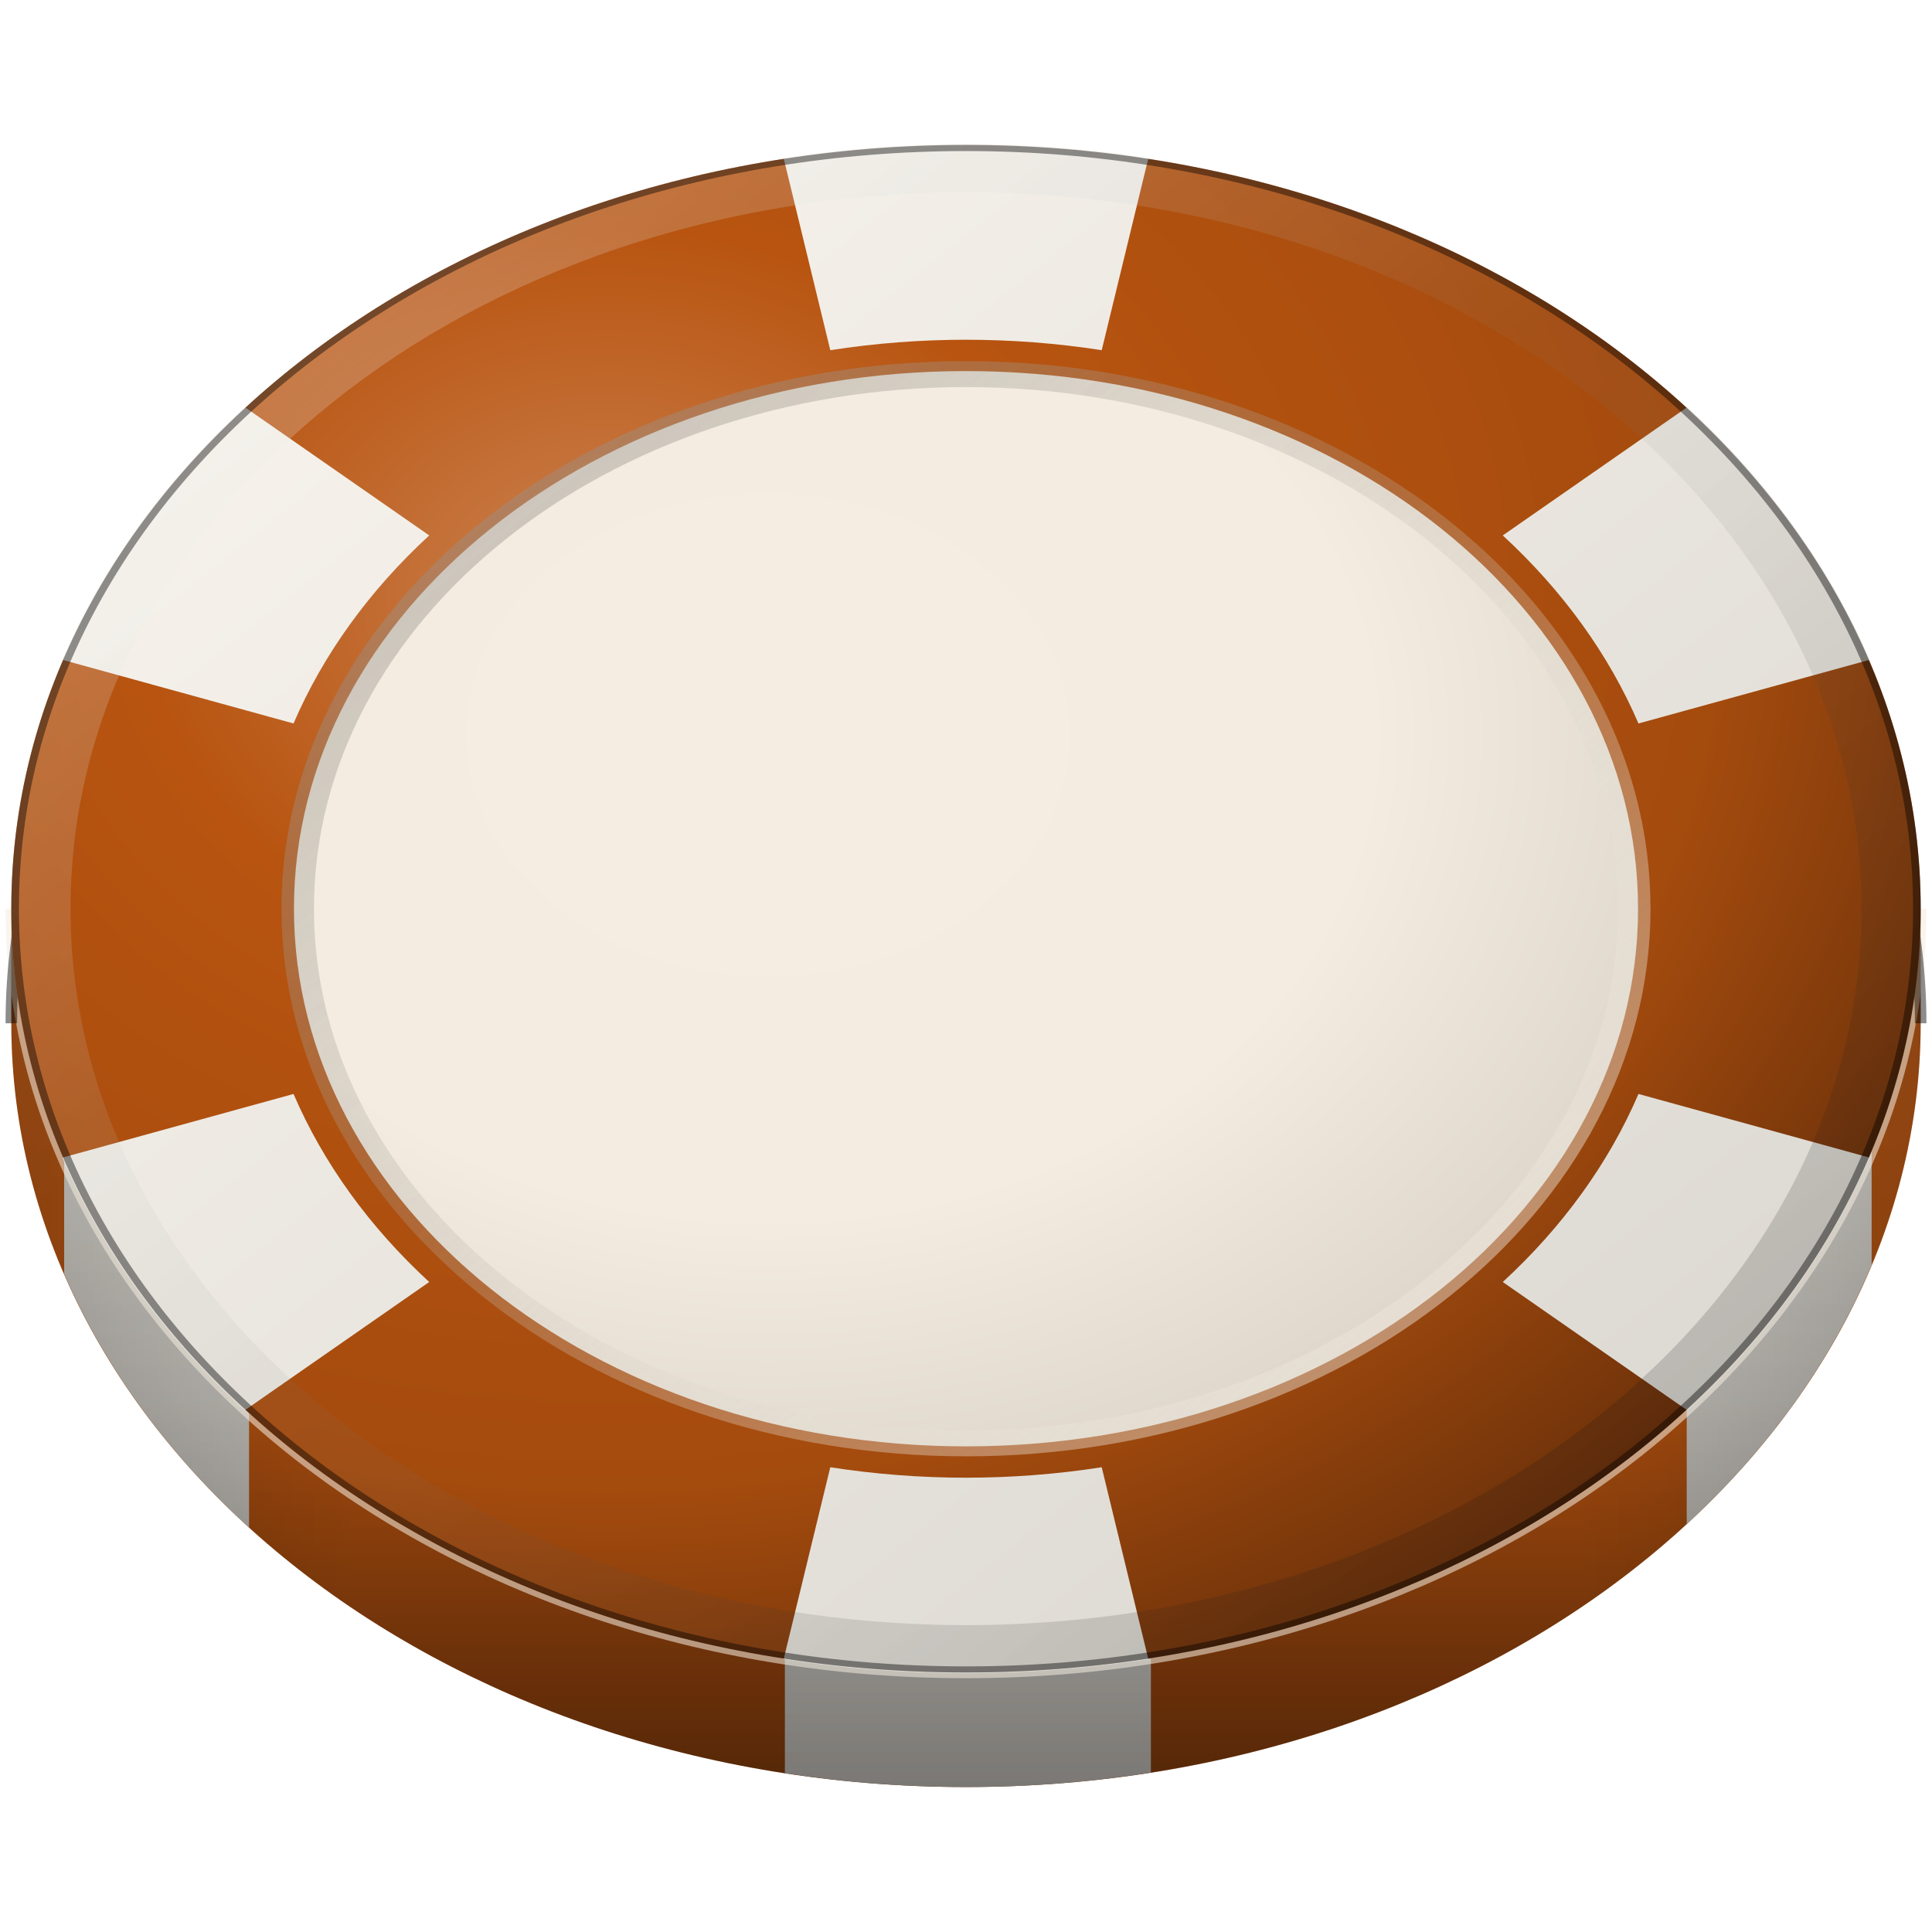
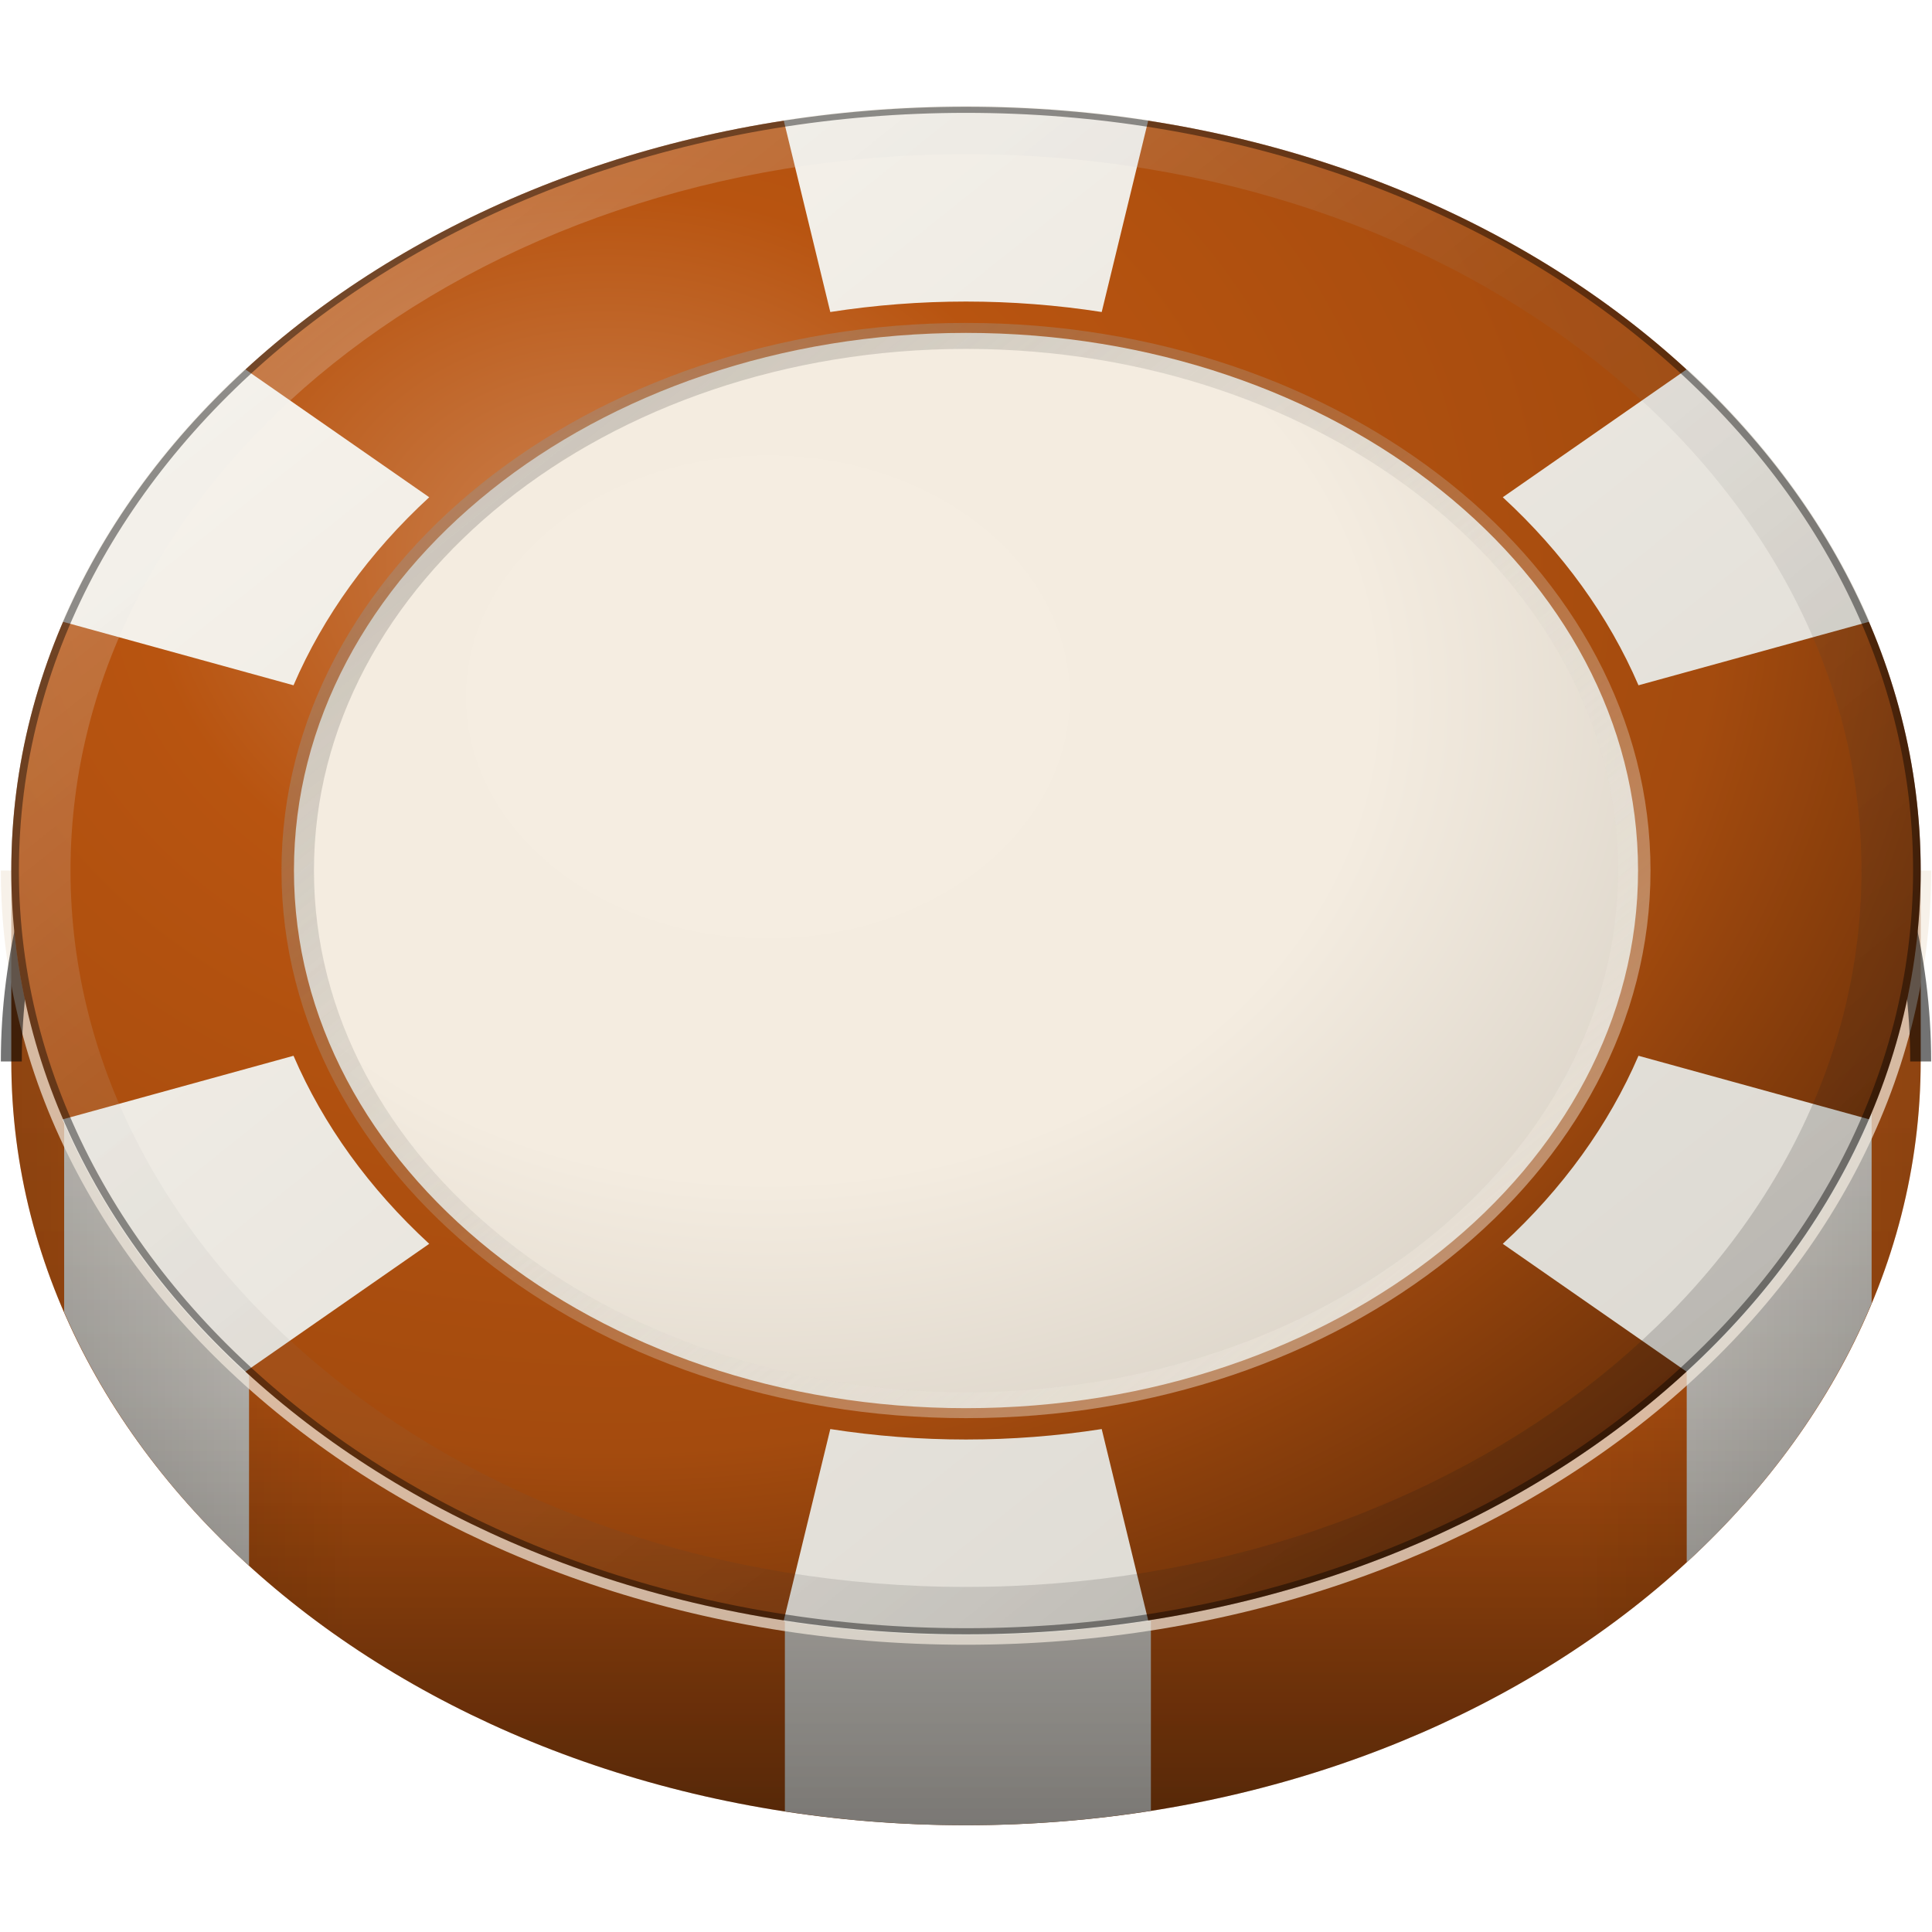
<svg xmlns="http://www.w3.org/2000/svg" width="1024" height="1024" viewBox="0 0 1024 1024">
  <defs>
    <radialGradient id="body" gradientUnits="userSpaceOnUse" cx="322.0" cy="307.0" r="819.7">
      <stop offset="0.000" stop-color="#cc8352" />
      <stop offset="0.300" stop-color="#b85410" />
      <stop offset="0.720" stop-color="#a44b0e" />
      <stop offset="1.000" stop-color="#632d09" />
    </radialGradient>
    <radialGradient id="inlay" gradientUnits="userSpaceOnUse" cx="407.0" cy="397.0" r="581.9">
      <stop offset="0.000" stop-color="#f5ede1" />
      <stop offset="0.550" stop-color="#f4ece0" />
      <stop offset="1.000" stop-color="#d6cfc4" />
    </radialGradient>
    <linearGradient id="ins" gradientUnits="userSpaceOnUse" x1="6.0" y1="6.0" x2="1018.0" y2="1018.0">
      <stop offset="0.000" stop-color="#fbf7f0" stop-opacity="1.00" />
      <stop offset="1.000" stop-color="#d8d5ce" stop-opacity="1.00" />
    </linearGradient>
    <linearGradient id="sheen" gradientUnits="userSpaceOnUse" x1="6.0" y1="6.0" x2="1018.0" y2="1018.0">
      <stop offset="0.000" stop-color="#ffffff" stop-opacity="0.30" />
      <stop offset="0.450" stop-color="#ffffff" stop-opacity="0.05" />
      <stop offset="1.000" stop-color="#ffffff" stop-opacity="0.00" />
    </linearGradient>
    <linearGradient id="shade" gradientUnits="userSpaceOnUse" x1="6.0" y1="6.0" x2="1018.0" y2="1018.0">
      <stop offset="0.000" stop-color="#000000" stop-opacity="0.00" />
      <stop offset="0.550" stop-color="#000000" stop-opacity="0.05" />
      <stop offset="1.000" stop-color="#000000" stop-opacity="0.22" />
    </linearGradient>
    <linearGradient id="stepdark" gradientUnits="userSpaceOnUse" x1="6.0" y1="6.0" x2="1018.0" y2="1018.0">
      <stop offset="0.000" stop-color="#88837c" stop-opacity="0.62" />
      <stop offset="0.550" stop-color="#88837c" stop-opacity="0.10" />
      <stop offset="1.000" stop-color="#88837c" stop-opacity="0.00" />
    </linearGradient>
    <linearGradient id="steplight" gradientUnits="userSpaceOnUse" x1="6.0" y1="6.0" x2="1018.0" y2="1018.0">
      <stop offset="0.000" stop-color="#f6efe4" stop-opacity="0.00" />
      <stop offset="0.450" stop-color="#f6efe4" stop-opacity="0.10" />
      <stop offset="1.000" stop-color="#f6efe4" stop-opacity="0.70" />
    </linearGradient>
-     <linearGradient id="oblband" gradientUnits="userSpaceOnUse" x1="512.0" y1="481.6" x2="512.0" y2="947.2">
+     <linearGradient id="oblband" gradientUnits="userSpaceOnUse" x1="512.0" y1="461.4" x2="512.0" y2="967.4">
      <stop offset="0.000" stop-color="#bb5c1b" stop-opacity="1.00" />
      <stop offset="0.550" stop-color="#b85410" stop-opacity="1.00" />
      <stop offset="1.000" stop-color="#70330a" stop-opacity="1.00" />
    </linearGradient>
-     <linearGradient id="oblins" gradientUnits="userSpaceOnUse" x1="512.0" y1="481.6" x2="512.0" y2="947.2">
+     <linearGradient id="oblins" gradientUnits="userSpaceOnUse" x1="512.0" y1="461.4" x2="512.0" y2="967.4">
      <stop offset="0.000" stop-color="#fbf7ef" stop-opacity="1.00" />
      <stop offset="1.000" stop-color="#a29f9a" stop-opacity="1.00" />
    </linearGradient>
-     <linearGradient id="oblshade" gradientUnits="userSpaceOnUse" x1="512.0" y1="481.6" x2="512.0" y2="947.2">
+     <linearGradient id="oblshade" gradientUnits="userSpaceOnUse" x1="512.0" y1="461.4" x2="512.0" y2="967.4">
      <stop offset="0.000" stop-color="#000000" stop-opacity="0.00" />
      <stop offset="0.550" stop-color="#000000" stop-opacity="0.06" />
      <stop offset="1.000" stop-color="#000000" stop-opacity="0.22" />
    </linearGradient>
    <linearGradient id="oblside" gradientUnits="userSpaceOnUse" x1="6.0" y1="512.0" x2="1018.0" y2="512.0">
      <stop offset="0.000" stop-color="#000000" stop-opacity="0.22" />
      <stop offset="0.180" stop-color="#000000" stop-opacity="0.03" />
      <stop offset="0.820" stop-color="#000000" stop-opacity="0.03" />
      <stop offset="1.000" stop-color="#000000" stop-opacity="0.22" />
    </linearGradient>
  </defs>
-   <path d="M 6.00 481.64 A 506.00 404.80 0 0 0 1018.00 481.64 L 1018.00 542.36 A 506.00 404.80 0 0 1 6.00 542.36 Z" fill="url(#oblband)" />
-   <path d="M 34.00 614.43 A 506.00 404.80 0 0 0 132.00 748.94 L 132.00 809.66 A 506.00 404.80 0 0 1 34.00 675.15 Z" fill="url(#oblins)" />
-   <path d="M 416.00 879.09 A 506.00 404.80 0 0 0 610.00 878.78 L 610.00 939.50 A 506.00 404.80 0 0 1 416.00 939.81 Z" fill="url(#oblins)" />
-   <path d="M 894.00 747.11 A 506.00 404.80 0 0 0 992.00 609.73 L 992.00 670.45 A 506.00 404.80 0 0 1 894.00 807.83 Z" fill="url(#oblins)" />
-   <path d="M 6.00 481.64 A 506.00 404.80 0 0 0 1018.00 481.64 L 1018.00 542.36 A 506.00 404.80 0 0 1 6.00 542.36 Z" fill="url(#oblshade)" />
-   <path d="M 6.00 481.64 A 506.00 404.80 0 0 0 1018.00 481.64 L 1018.00 542.36 A 506.00 404.80 0 0 1 6.00 542.36 Z" fill="url(#oblside)" />
-   <path d="M 6.00 481.64 A 506.00 404.80 0 0 0 1018.00 481.64" fill="none" stroke="#f4ece0" stroke-opacity="0.55" stroke-width="6.1" />
-   <path d="M 1018.00 542.36 A 506.00 404.80 0 0 0 6.00 542.36" fill="none" stroke="#000000" stroke-opacity="0.45" stroke-width="6.1" />
-   <g transform="translate(0 72.04) scale(1 0.8)">
+   <path d="M 6.00 461.40 A 506.00 404.80 0 0 0 1018.00 461.40 L 1018.00 562.60 A 506.00 404.80 0 0 1 6.00 562.60 Z" fill="url(#oblband)" />
+   <path d="M 34.00 594.19 A 506.00 404.80 0 0 0 132.00 728.70 L 132.00 829.90 A 506.00 404.80 0 0 1 34.00 695.39 Z" fill="url(#oblins)" />
+   <path d="M 416.00 858.85 A 506.00 404.80 0 0 0 610.00 858.54 L 610.00 959.74 A 506.00 404.80 0 0 1 416.00 960.05 Z" fill="url(#oblins)" />
+   <path d="M 894.00 726.87 A 506.00 404.80 0 0 0 992.00 589.49 L 992.00 690.69 A 506.00 404.80 0 0 1 894.00 828.07 Z" fill="url(#oblins)" />
+   <path d="M 6.00 461.40 A 506.00 404.80 0 0 0 1018.00 461.40 L 1018.00 562.60 A 506.00 404.80 0 0 1 6.00 562.60 Z" fill="url(#oblshade)" />
+   <path d="M 6.00 461.40 A 506.00 404.80 0 0 0 1018.00 461.40 L 1018.00 562.60 A 506.00 404.80 0 0 1 6.00 562.60 Z" fill="url(#oblside)" />
+   <path d="M 6.00 461.40 A 506.00 404.80 0 0 0 1018.00 461.40" fill="none" stroke="#f4ece0" stroke-opacity="0.70" stroke-width="11.1" />
+   <path d="M 1018.00 562.60 A 506.00 404.80 0 0 0 6.00 562.60" fill="none" stroke="#000000" stroke-opacity="0.55" stroke-width="11.1" />
+   <g transform="translate(0 51.80) scale(1 0.8)">
    <circle cx="512.0" cy="512.0" r="506.0" fill="url(#body)" />
    <path d="M 415.35 14.80 A 506.51 506.51 0 0 1 608.65 14.80 L 583.93 141.96 A 376.97 376.97 0 0 0 440.07 141.96 Z" fill="url(#ins)" />
    <path d="M 894.26 179.70 A 506.51 506.51 0 0 1 990.91 347.10 L 868.43 389.27 A 376.97 376.97 0 0 0 796.50 264.69 Z" fill="url(#ins)" />
    <path d="M 990.91 676.90 A 506.51 506.51 0 0 1 894.26 844.30 L 796.50 759.31 A 376.97 376.97 0 0 0 868.43 634.73 Z" fill="url(#ins)" />
    <path d="M 608.65 1009.20 A 506.51 506.51 0 0 1 415.35 1009.20 L 440.07 882.04 A 376.97 376.97 0 0 0 583.93 882.04 Z" fill="url(#ins)" />
    <path d="M 129.74 844.30 A 506.51 506.51 0 0 1 33.09 676.90 L 155.57 634.73 A 376.97 376.97 0 0 0 227.50 759.31 Z" fill="url(#ins)" />
    <path d="M 33.09 347.10 A 506.51 506.51 0 0 1 129.74 179.70 L 227.50 264.69 A 376.97 376.97 0 0 0 155.57 389.27 Z" fill="url(#ins)" />
    <circle cx="512.0" cy="512.0" r="356.2" fill="url(#inlay)" />
    <path d="M 874.80 512.00 A 362.80 362.80 0 1 1 149.20 512.00 A 362.80 362.80 0 1 1 874.80 512.00 Z M 857.60 512.00 A 345.60 345.60 0 1 1 166.40 512.00 A 345.60 345.60 0 1 1 857.60 512.00 Z" fill="url(#stepdark)" fill-rule="evenodd" />
    <path d="M 874.80 512.00 A 362.80 362.80 0 1 1 149.20 512.00 A 362.80 362.80 0 1 1 874.80 512.00 Z M 857.60 512.00 A 345.60 345.60 0 1 1 166.40 512.00 A 345.60 345.60 0 1 1 857.60 512.00 Z" fill="url(#steplight)" fill-rule="evenodd" />
    <path d="M 1018.00 512.00 A 506.00 506.00 0 1 1 6.00 512.00 A 506.00 506.00 0 1 1 1018.00 512.00 Z M 986.63 512.00 A 474.63 474.63 0 1 1 37.37 512.00 A 474.63 474.63 0 1 1 986.63 512.00 Z" fill="url(#sheen)" fill-rule="evenodd" />
    <path d="M 1018.00 512.00 A 506.00 506.00 0 1 1 6.00 512.00 A 506.00 506.00 0 1 1 1018.00 512.00 Z M 986.63 512.00 A 474.63 474.63 0 1 1 37.37 512.00 A 474.63 474.63 0 1 1 986.63 512.00 Z" fill="url(#shade)" fill-rule="evenodd" />
    <circle cx="512.0" cy="512.0" r="504.0" fill="none" stroke="#000000" stroke-opacity="0.42" stroke-width="4.05" />
  </g>
</svg>
